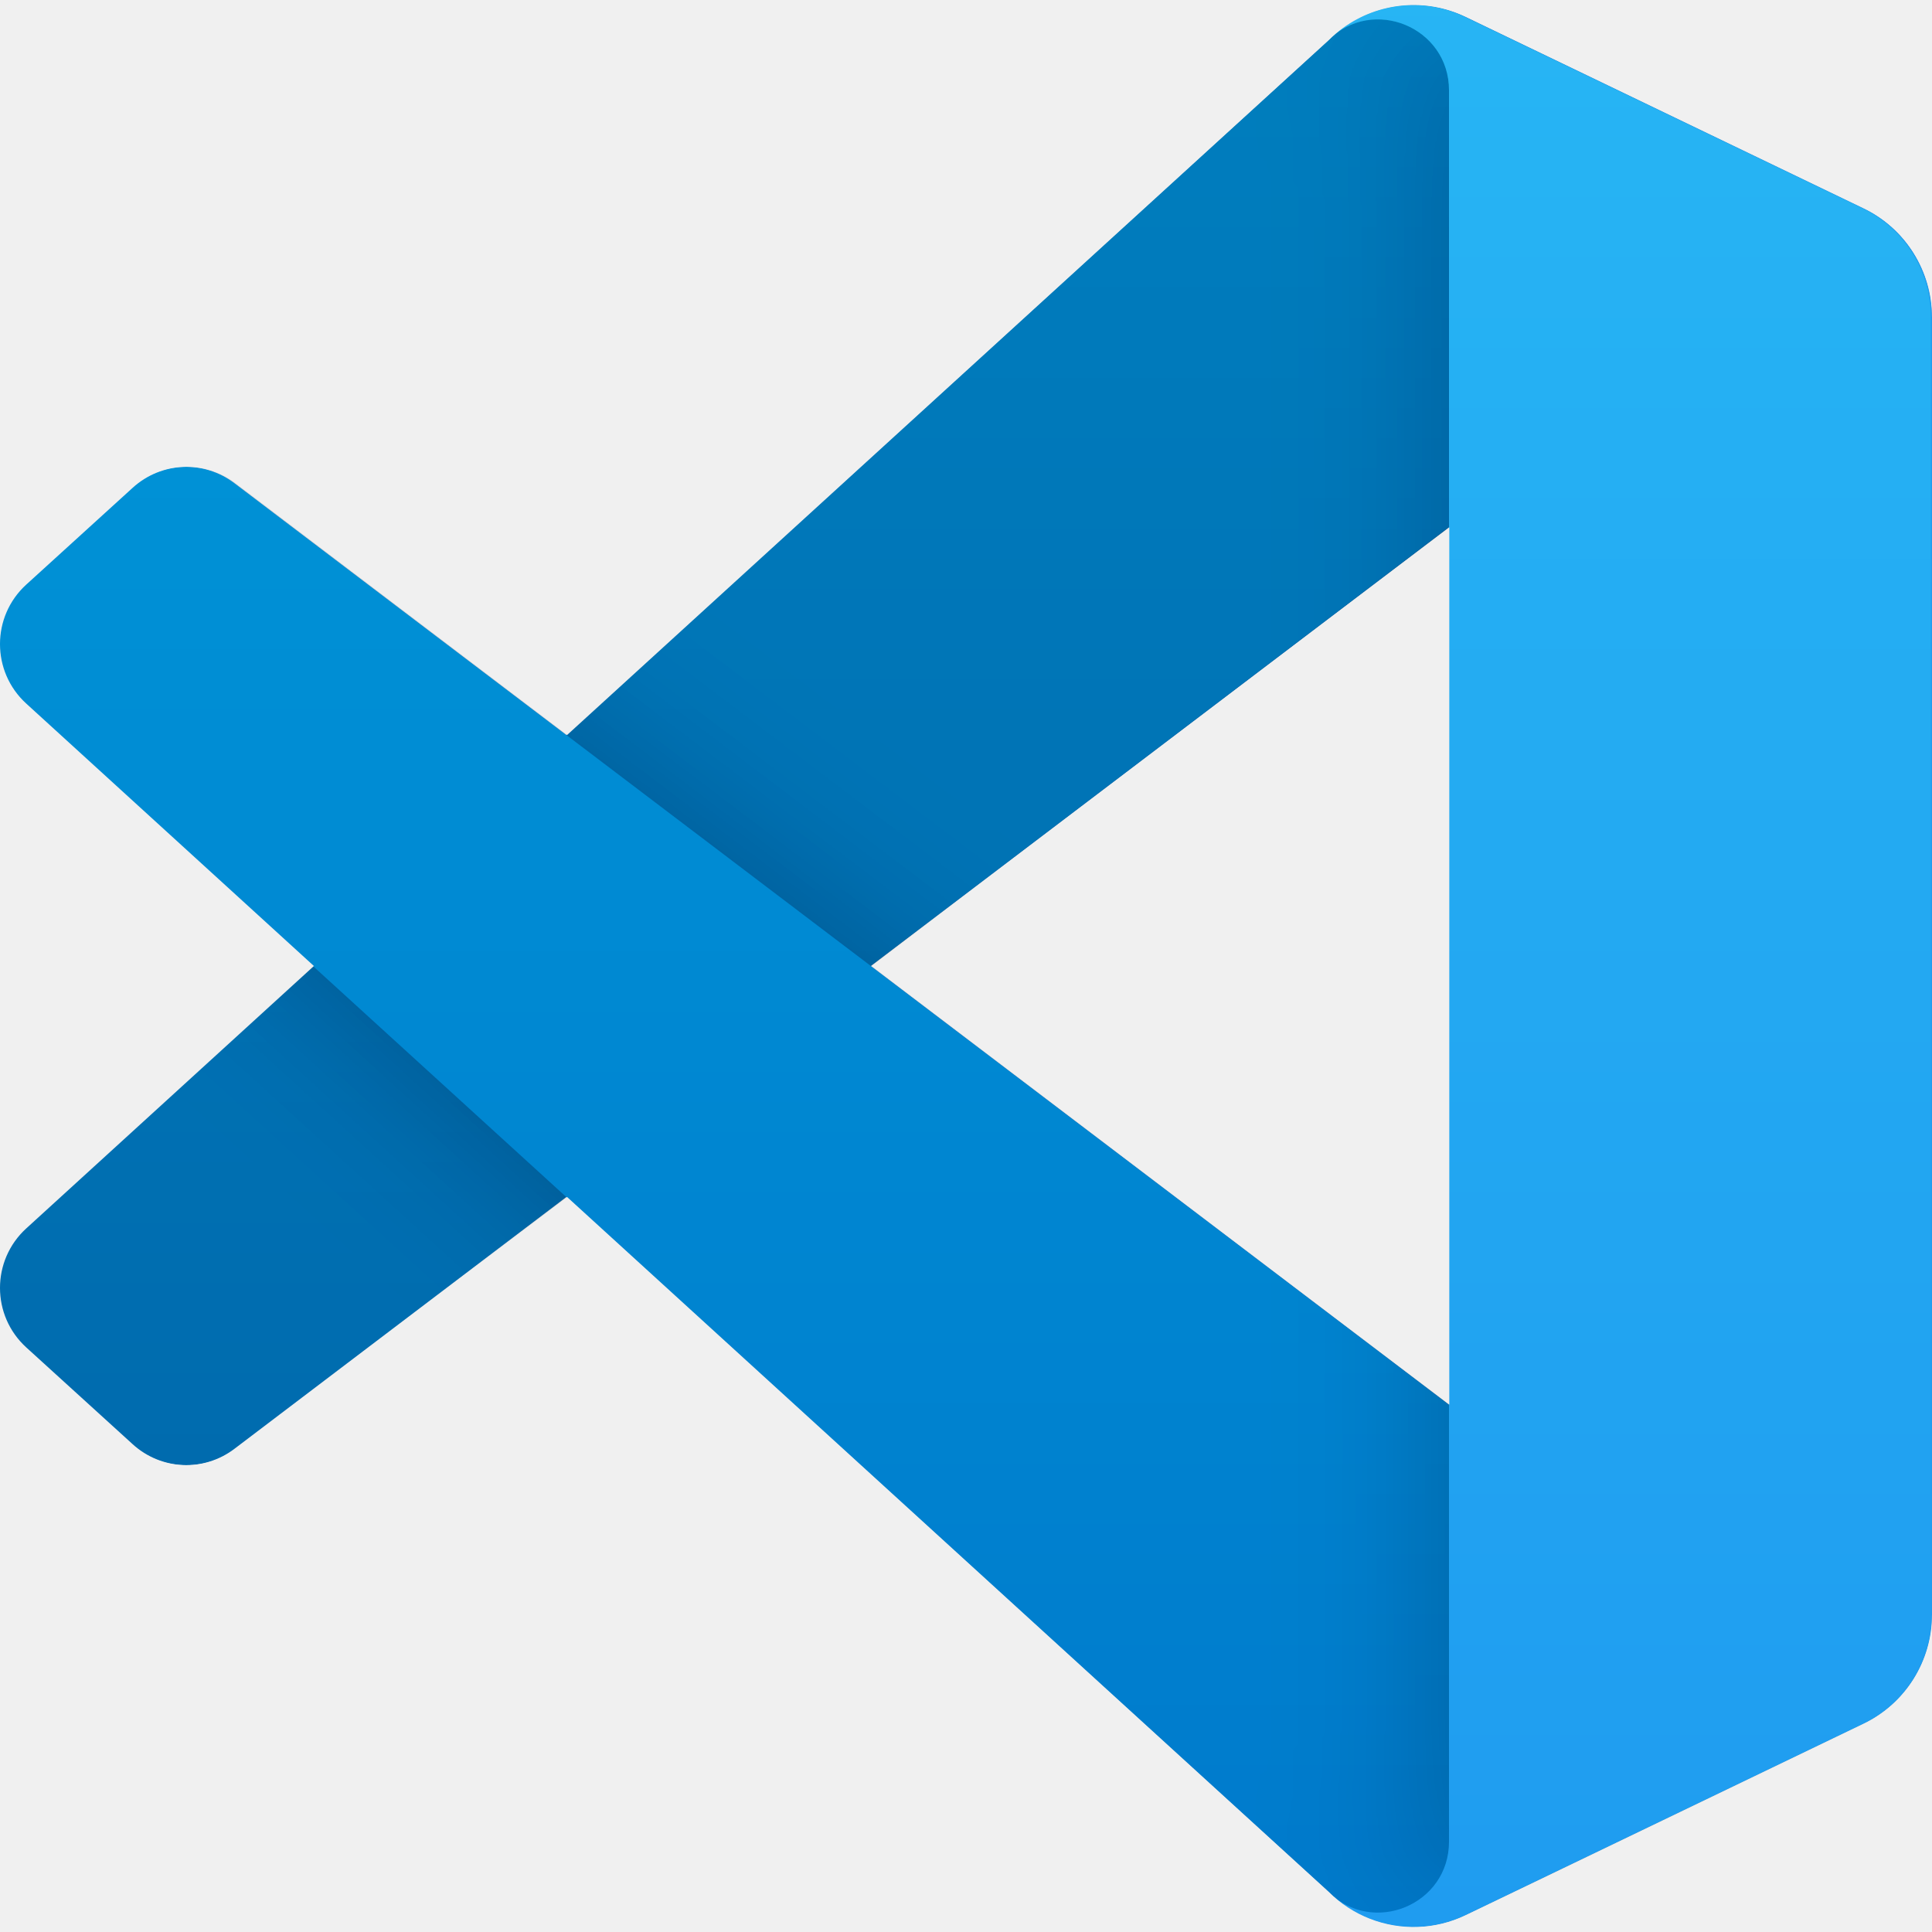
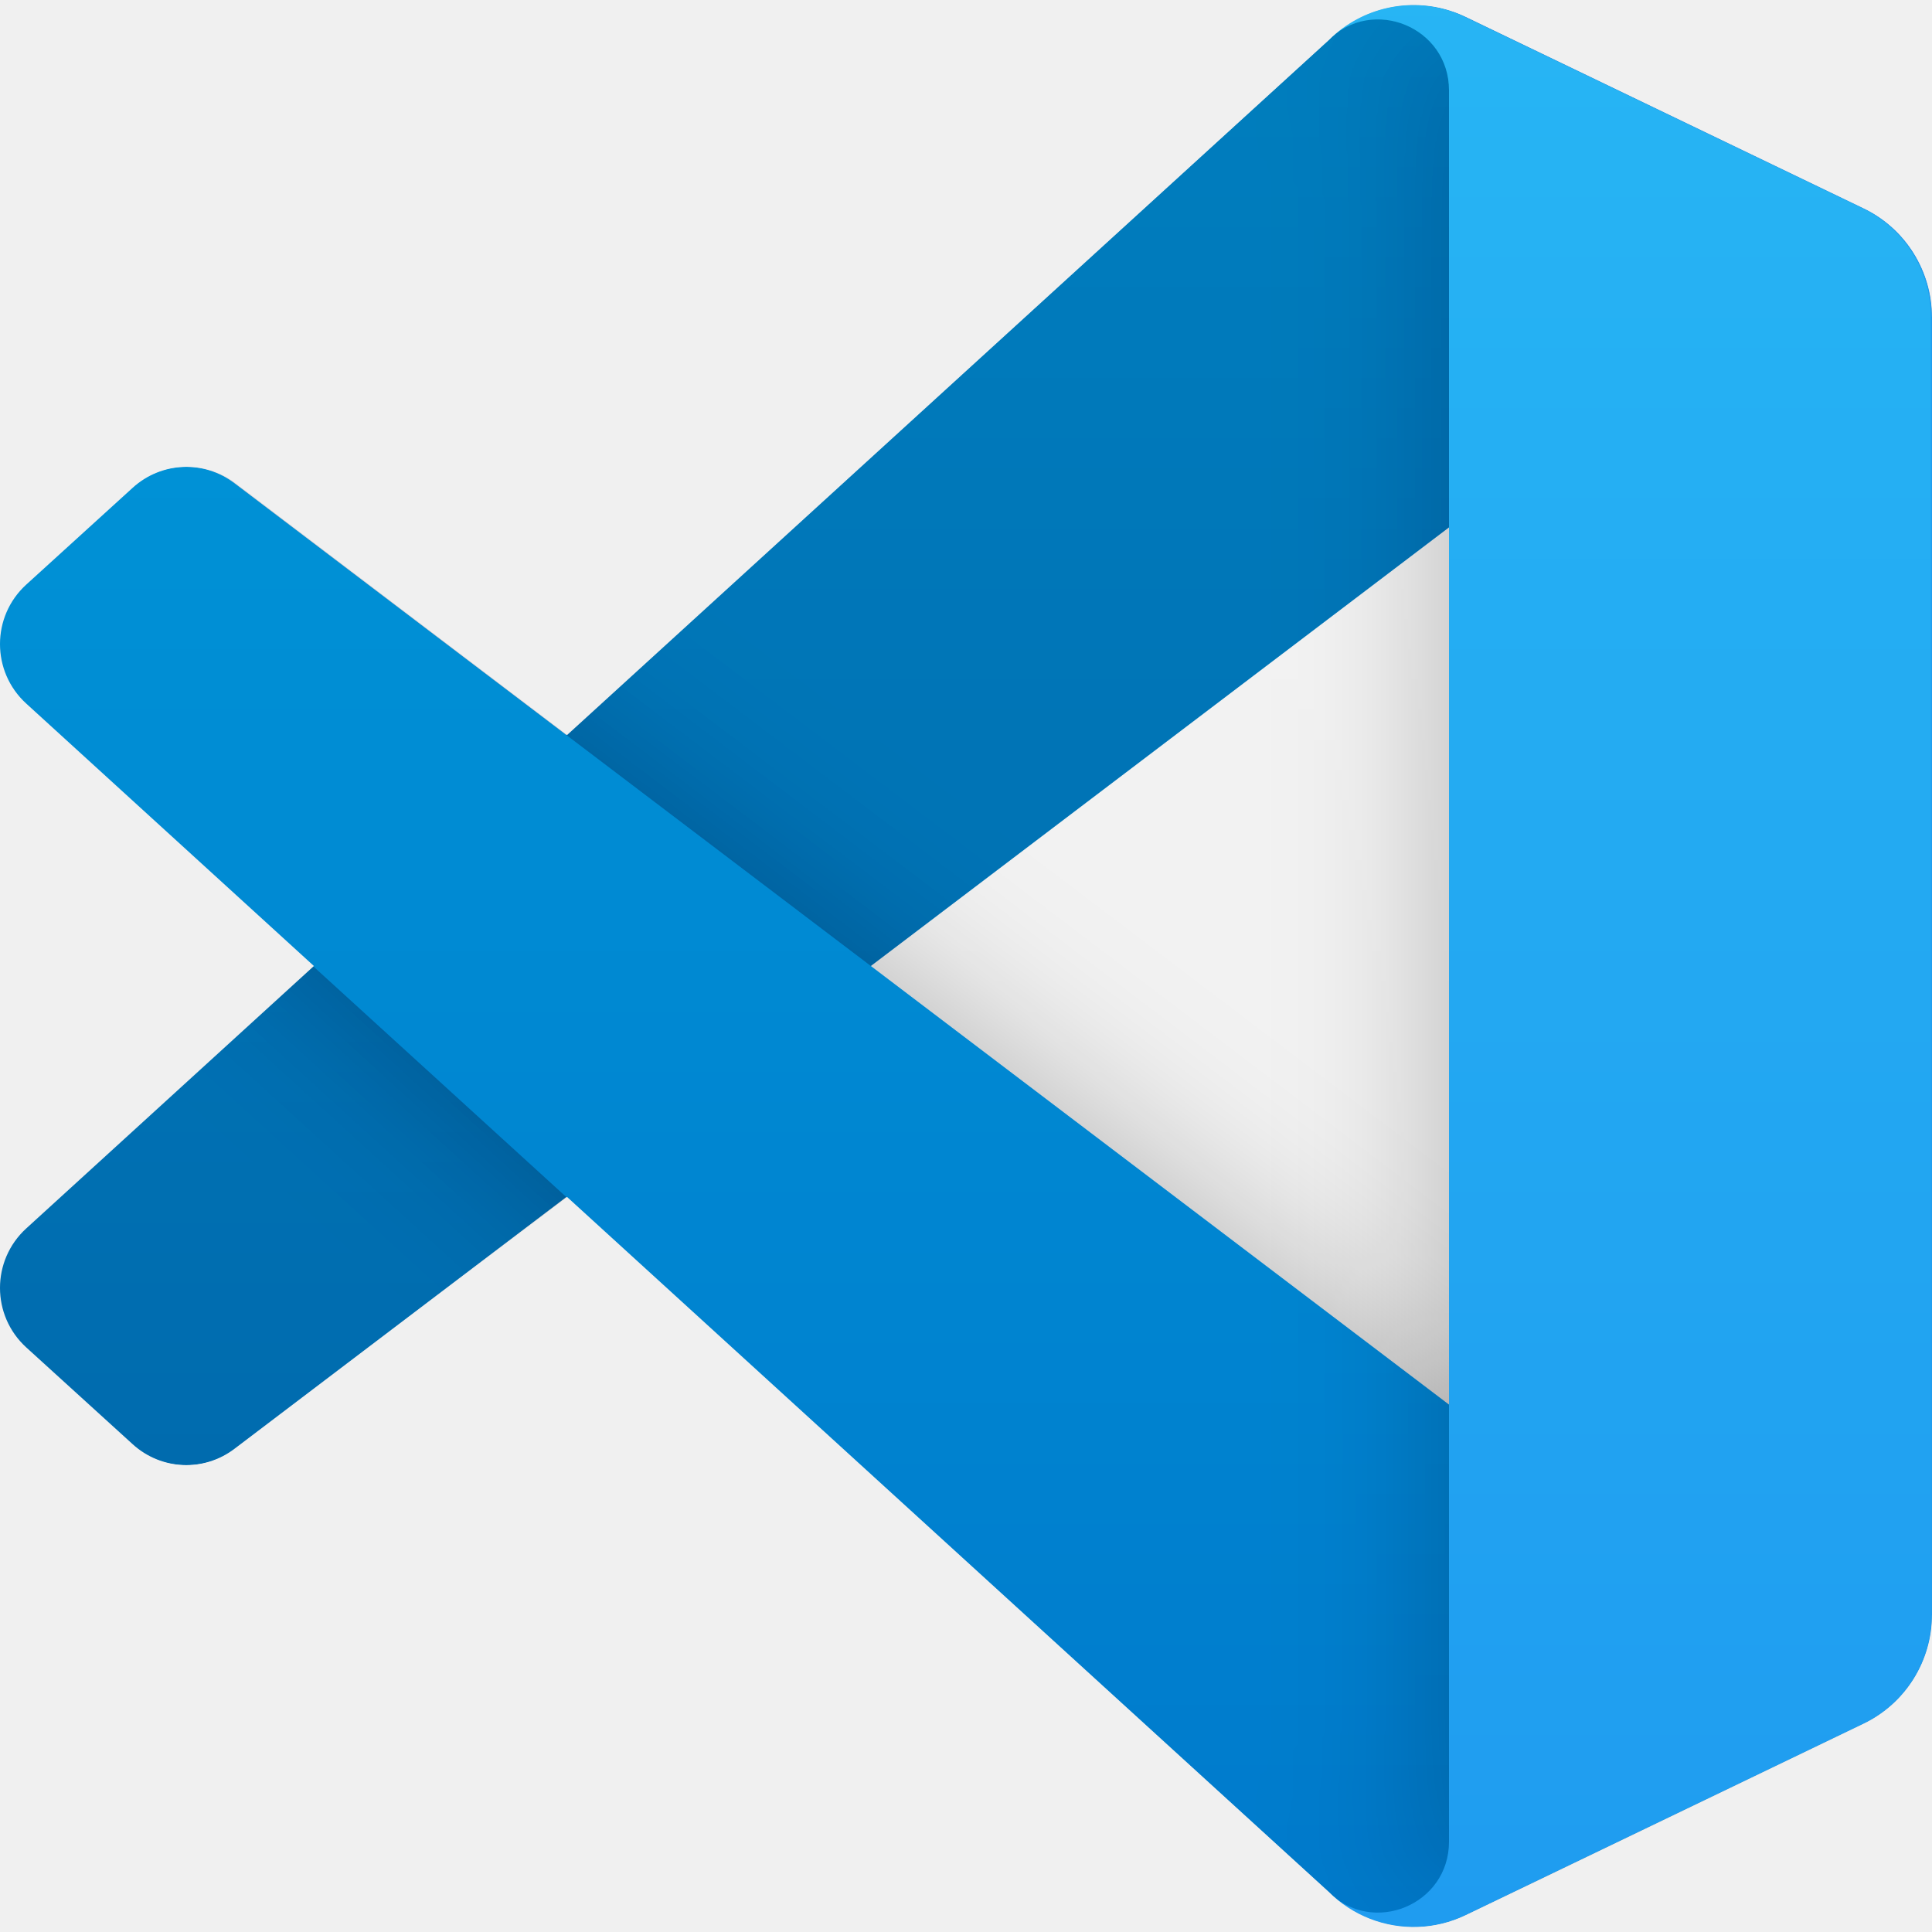
<svg xmlns="http://www.w3.org/2000/svg" viewBox="0 0 256 256" fill="none">
  <mask id="mask0" mask-type="alpha" maskUnits="userSpaceOnUse" x="0" y="0" width="256" height="256">
-     <path fill-rule="evenodd" clip-rule="evenodd" d="M181.534 254.252C185.566 255.823 190.164 255.722 194.234 253.764L246.94 228.403C252.478 225.738 256 220.132 256 213.983V42.018C256 35.869 252.478 30.264 246.94 27.599L194.234 2.237C188.893 -0.333 182.642 0.296 177.955 3.704C177.285 4.191 176.647 4.735 176.049 5.334L75.149 97.386L31.199 64.025C27.108 60.919 21.385 61.173 17.585 64.63L3.489 77.453C-1.159 81.68 -1.164 88.993 3.478 93.227L41.593 128L3.478 162.773C-1.164 167.008 -1.159 174.32 3.489 178.548L17.585 191.37C21.385 194.827 27.108 195.081 31.199 191.976L75.149 158.614L176.049 250.667C177.645 252.264 179.519 253.467 181.534 254.252ZM192.039 69.885L115.479 128L192.039 186.115V69.885Z" fill="white" />
+     <path clip-rule="evenodd" d="M181.534 254.252C185.566 255.823 190.164 255.722 194.234 253.764L246.94 228.403C252.478 225.738 256 220.132 256 213.983V42.018C256 35.869 252.478 30.264 246.94 27.599L194.234 2.237C188.893 -0.333 182.642 0.296 177.955 3.704C177.285 4.191 176.647 4.735 176.049 5.334L75.149 97.386L31.199 64.025C27.108 60.919 21.385 61.173 17.585 64.63L3.489 77.453C-1.159 81.68 -1.164 88.993 3.478 93.227L41.593 128L3.478 162.773C-1.164 167.008 -1.159 174.32 3.489 178.548L17.585 191.37C21.385 194.827 27.108 195.081 31.199 191.976L75.149 158.614L176.049 250.667C177.645 252.264 179.519 253.467 181.534 254.252ZM192.039 69.885L115.479 128L192.039 186.115V69.885Z" fill="white" />
  </mask>
  <g mask="url(#mask0)">
    <path d="M246.94 27.638L194.193 2.241C188.088 -0.698 180.791 0.542 175.999 5.333L3.324 162.773C-1.321 167.008 -1.315 174.32 3.335 178.548L17.44 191.37C21.242 194.827 26.968 195.081 31.062 191.976L239.003 34.227C245.979 28.935 255.999 33.91 255.999 42.667V42.054C255.999 35.908 252.478 30.305 246.94 27.638Z" fill="#0065A9" />
    <g filter="url(#filter0_d)">
      <path d="M246.94 228.362L194.193 253.759C188.088 256.698 180.791 255.458 175.999 250.667L3.324 93.227C-1.321 88.993 -1.315 81.68 3.335 77.452L17.44 64.63C21.242 61.173 26.968 60.919 31.062 64.025L239.003 221.773C245.979 227.065 255.999 222.09 255.999 213.333V213.946C255.999 220.092 252.478 225.695 246.94 228.362Z" fill="#007ACC" />
    </g>
    <g filter="url(#filter1_d)">
      <path d="M194.196 253.763C188.089 256.7 180.792 255.459 176 250.667C181.904 256.571 192 252.389 192 244.039V11.961C192 3.611 181.904 -0.571 176 5.333C180.792 0.541 188.089 -0.701 194.196 2.236L246.934 27.599C252.476 30.264 256 35.869 256 42.018V213.983C256 220.132 252.476 225.737 246.934 228.402L194.196 253.763Z" fill="#1F9CF0" />
    </g>
    <g style="mix-blend-mode:overlay" opacity="0.25">
-       <path fill-rule="evenodd" clip-rule="evenodd" d="M181.378 254.252C185.41 255.822 190.008 255.722 194.077 253.764L246.783 228.402C252.322 225.737 255.844 220.132 255.844 213.983V42.018C255.844 35.869 252.322 30.264 246.784 27.599L194.077 2.237C188.737 -0.333 182.486 0.296 177.798 3.704C177.129 4.191 176.491 4.734 175.892 5.333L74.993 97.386L31.043 64.025C26.952 60.919 21.229 61.173 17.429 64.63L3.333 77.452C-1.315 81.68 -1.32 88.993 3.322 93.227L41.436 128L3.322 162.773C-1.32 167.008 -1.315 174.32 3.333 178.548L17.429 191.37C21.229 194.827 26.952 195.081 31.043 191.976L74.993 158.614L175.892 250.667C177.488 252.264 179.363 253.467 181.378 254.252ZM191.883 69.885L115.323 128L191.883 186.115V69.885Z" fill="url(#paint0_linear)" />
+       <path clip-rule="evenodd" d="M181.378 254.252C185.41 255.822 190.008 255.722 194.077 253.764L246.783 228.402C252.322 225.737 255.844 220.132 255.844 213.983V42.018C255.844 35.869 252.322 30.264 246.784 27.599L194.077 2.237C188.737 -0.333 182.486 0.296 177.798 3.704C177.129 4.191 176.491 4.734 175.892 5.333L74.993 97.386L31.043 64.025C26.952 60.919 21.229 61.173 17.429 64.63L3.333 77.452C-1.315 81.68 -1.32 88.993 3.322 93.227L41.436 128L3.322 162.773C-1.32 167.008 -1.315 174.32 3.333 178.548L17.429 191.37C21.229 194.827 26.952 195.081 31.043 191.976L74.993 158.614L175.892 250.667C177.488 252.264 179.363 253.467 181.378 254.252ZM191.883 69.885L115.323 128L191.883 186.115V69.885Z" fill="url(#paint0_linear)" />
    </g>
  </g>
  <defs>
    <filter id="filter0_d" x="-21.49" y="40.523" width="298.822" height="236.149" filterUnits="userSpaceOnUse" color-interpolation-filters="sRGB">
      <feFlood flood-opacity="0" result="BackgroundImageFix" />
      <feColorMatrix in="SourceAlpha" type="matrix" values="0 0 0 0 0 0 0 0 0 0 0 0 0 0 0 0 0 0 127 0" />
      <feOffset />
      <feGaussianBlur stdDeviation="10.667" />
      <feColorMatrix type="matrix" values="0 0 0 0 0 0 0 0 0 0 0 0 0 0 0 0 0 0 0.25 0" />
      <feBlend mode="overlay" in2="BackgroundImageFix" result="effect1_dropShadow" />
      <feBlend mode="normal" in="SourceGraphic" in2="effect1_dropShadow" result="shape" />
    </filter>
    <filter id="filter1_d" x="154.667" y="-20.674" width="122.667" height="297.347" filterUnits="userSpaceOnUse" color-interpolation-filters="sRGB">
      <feFlood flood-opacity="0" result="BackgroundImageFix" />
      <feColorMatrix in="SourceAlpha" type="matrix" values="0 0 0 0 0 0 0 0 0 0 0 0 0 0 0 0 0 0 127 0" />
      <feOffset />
      <feGaussianBlur stdDeviation="10.667" />
      <feColorMatrix type="matrix" values="0 0 0 0 0 0 0 0 0 0 0 0 0 0 0 0 0 0 0.25 0" />
      <feBlend mode="overlay" in2="BackgroundImageFix" result="effect1_dropShadow" />
      <feBlend mode="normal" in="SourceGraphic" in2="effect1_dropShadow" result="shape" />
    </filter>
    <linearGradient id="paint0_linear" x1="127.844" y1="0.66" x2="127.844" y2="255.34" gradientUnits="userSpaceOnUse">
      <stop stop-color="white" />
      <stop offset="1" stop-color="white" stop-opacity="0" />
    </linearGradient>
  </defs>
</svg>
